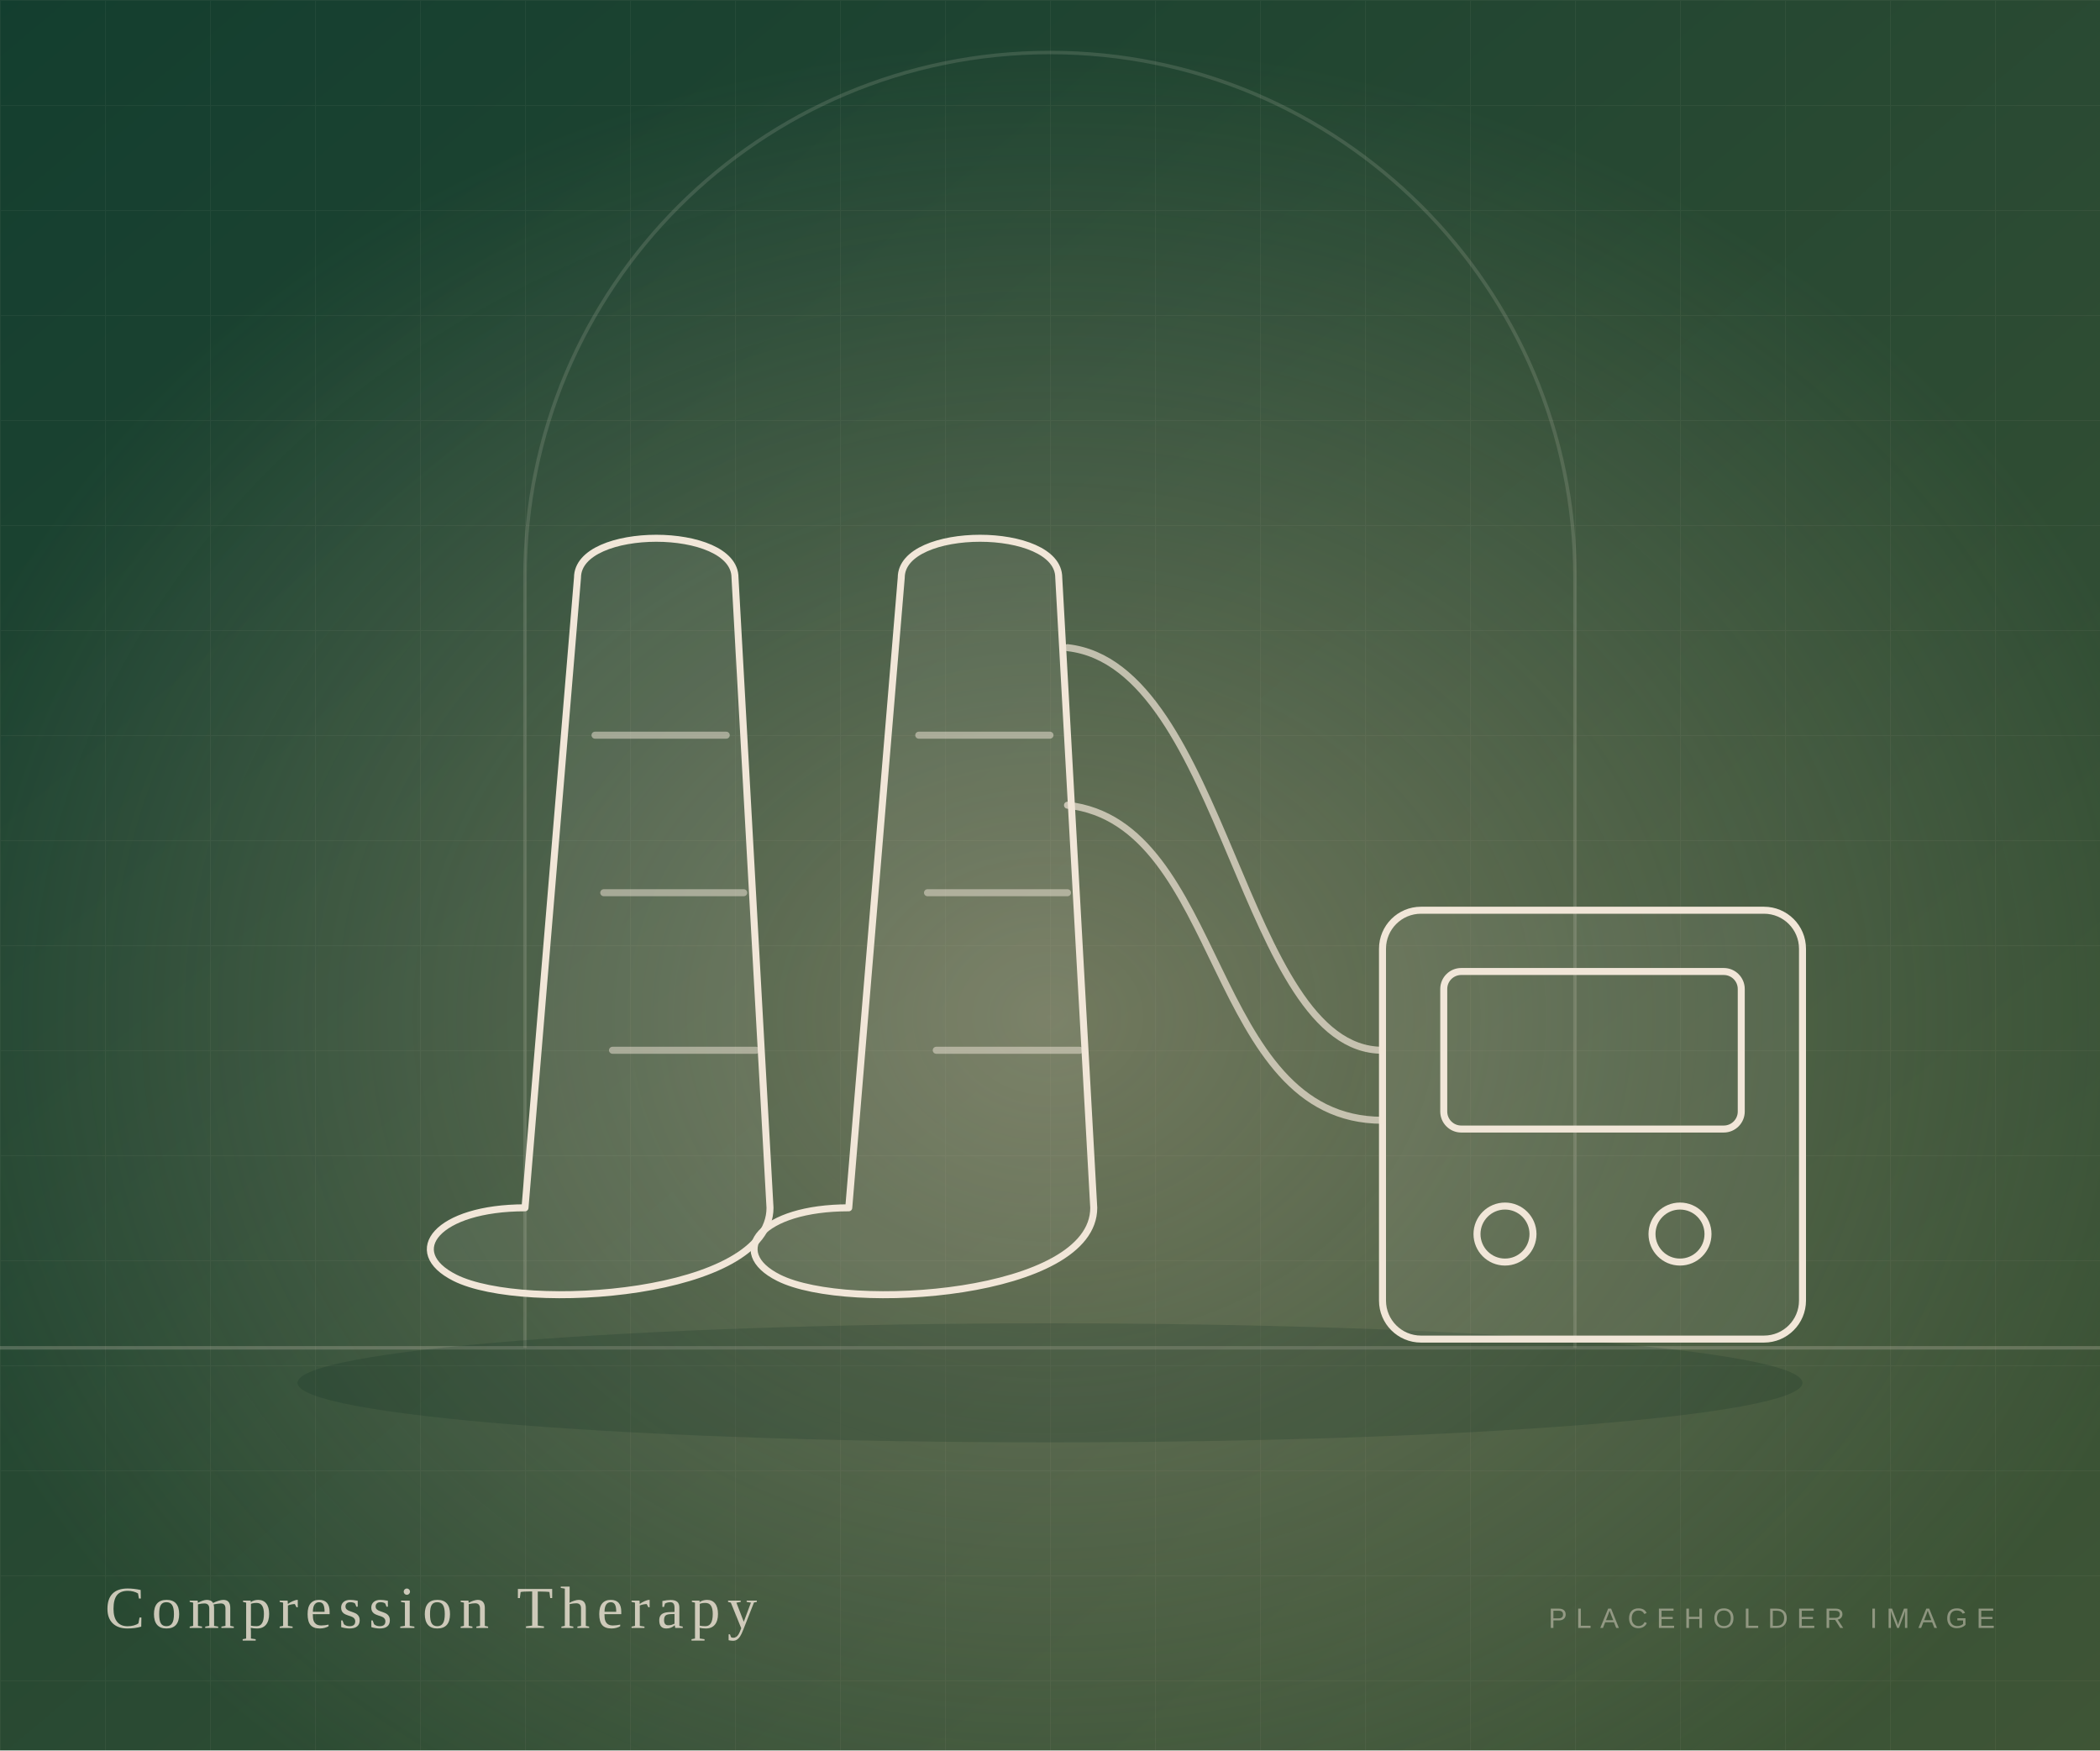
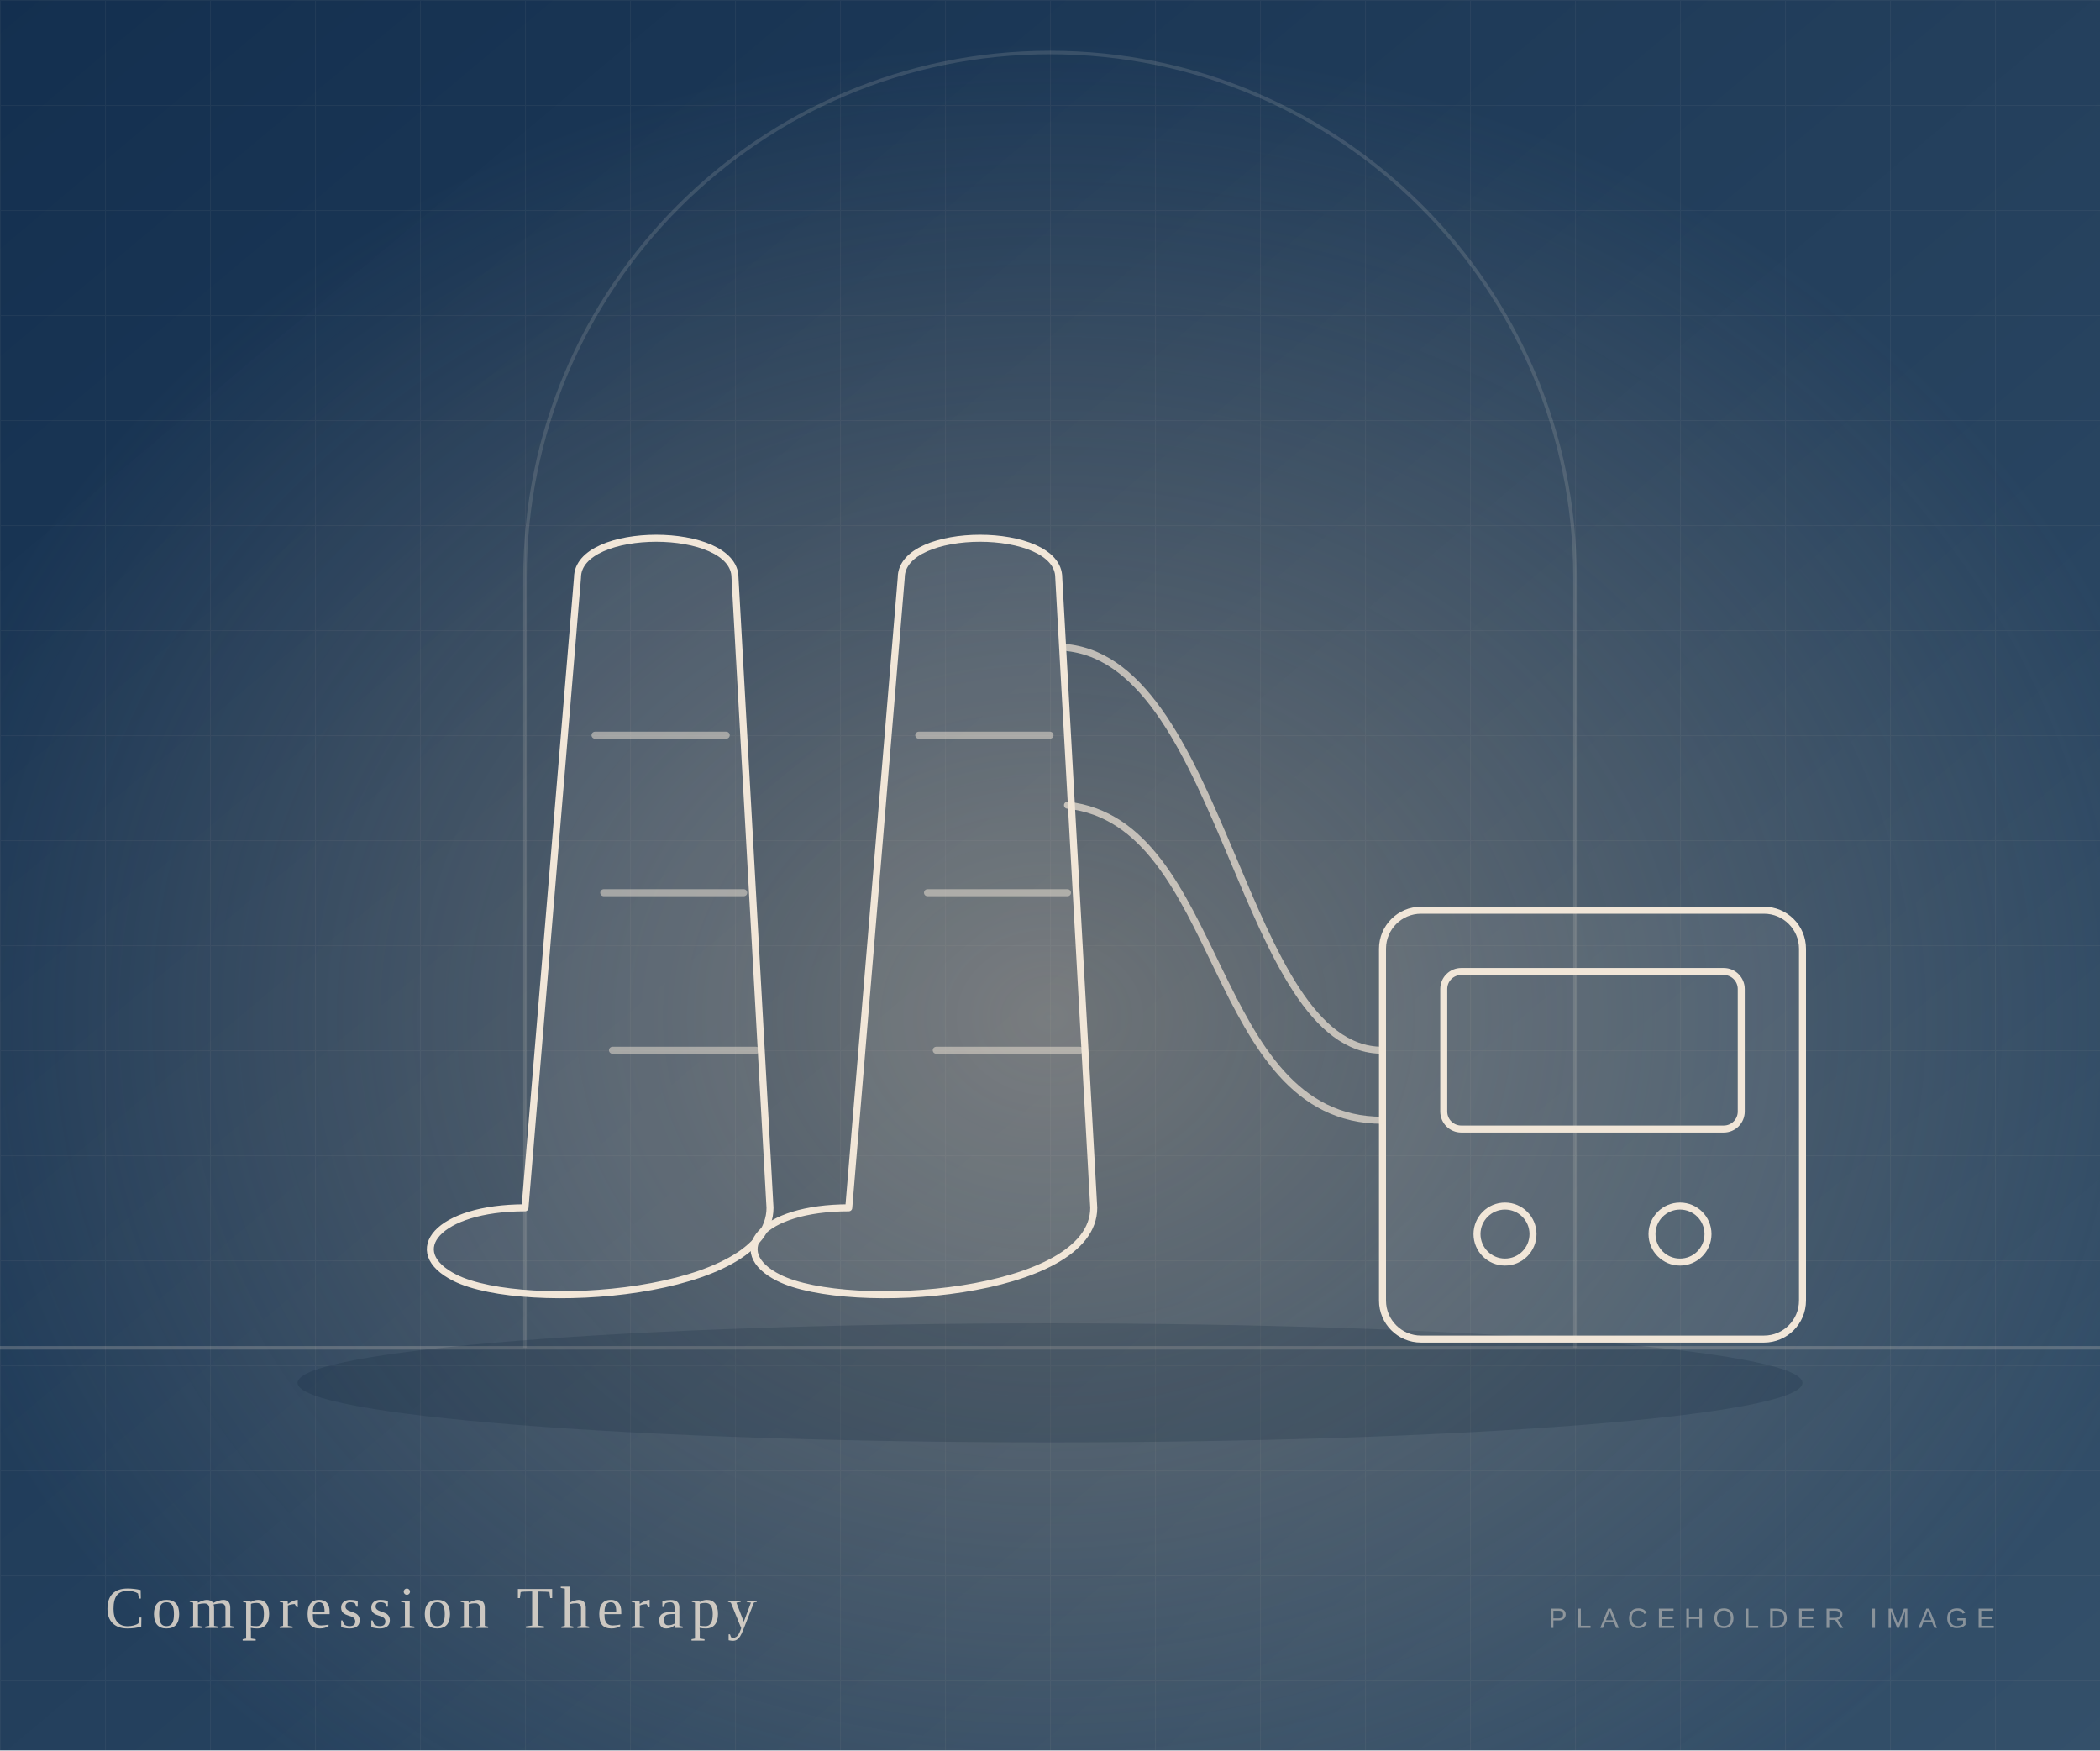
<svg xmlns="http://www.w3.org/2000/svg" viewBox="0 0 1200 1000" preserveAspectRatio="xMidYMid slice" role="img" aria-label="Compression Therapy placeholder">
  <defs>
    <linearGradient id="bg" x1="0" y1="0" x2="1" y2="1">
-       <stop offset="0" stop-color="#133E2F" />
-       <stop offset="1" stop-color="#3F5536" />
+       <stop offset="0" stop-color="#132F4F" />
+       <stop offset="1" stop-color="#34506A" />
    </linearGradient>
    <radialGradient id="glow" cx="0.5" cy="0.58" r="0.55">
      <stop offset="0" stop-color="#d3b99a" stop-opacity="0.42" />
      <stop offset="1" stop-color="#d3b99a" stop-opacity="0" />
    </radialGradient>
    <pattern id="grid" width="60" height="60" patternUnits="userSpaceOnUse">
      <path d="M60 0H0V60" fill="none" stroke="#f1e6d8" stroke-opacity="0.05" />
    </pattern>
  </defs>
  <rect width="1200" height="1000" fill="url(#bg)" />
  <rect width="1200" height="1000" fill="url(#grid)" />
  <rect width="1200" height="1000" fill="url(#glow)" />
  <path d="M300 770V330a300 300 0 0 1 600 0v440" fill="none" stroke="#f1e6d8" stroke-opacity="0.14" stroke-width="2" />
  <path d="M0 770H1200" stroke="#f1e6d8" stroke-opacity="0.22" stroke-width="2" />
-   <ellipse cx="600" cy="790" rx="430" ry="34" fill="#0A2A1F" fill-opacity="0.18" />
+   <ellipse cx="600" cy="790" rx="430" ry="34" fill="#0A1C33" fill-opacity="0.18" />
  <g fill="none" stroke="#f1e6d8" stroke-width="4" stroke-linecap="round" stroke-linejoin="round">
    <path d="M330 330C330 300 420 300 420 330L440 690C440 740 300 750 260 730C230 715 250 690 300 690Z" fill="#f1e6d8" fill-opacity="0.08" />
    <path d="M515 330C515 300 605 300 605 330L625 690C625 740 485 750 445 730C415 715 435 690 485 690Z" fill="#f1e6d8" fill-opacity="0.08" />
    <path d="M340 420H415M345 510H425M350 600H432M525 420H600M530 510H610M535 600H617" stroke-opacity="0.5" />
    <rect x="790" y="520" width="240" height="245" rx="22" fill="#f1e6d8" fill-opacity="0.08" />
    <rect x="825" y="555" width="170" height="90" rx="10" />
    <circle cx="860" cy="705" r="16" />
    <circle cx="960" cy="705" r="16" />
    <path d="M790 600C710 600 700 380 610 370M790 640C690 640 700 470 610 460" stroke-opacity="0.7" />
  </g>
  <text x="60" y="930" font-family="Georgia, 'Times New Roman', serif" font-size="34" fill="#f1e6d8" fill-opacity="0.8" letter-spacing="4">Compression Therapy</text>
  <text x="1140" y="930" text-anchor="end" font-family="Arial, Helvetica, sans-serif" font-size="16" fill="#f1e6d8" fill-opacity="0.45" letter-spacing="5">PLACEHOLDER IMAGE</text>
</svg>
